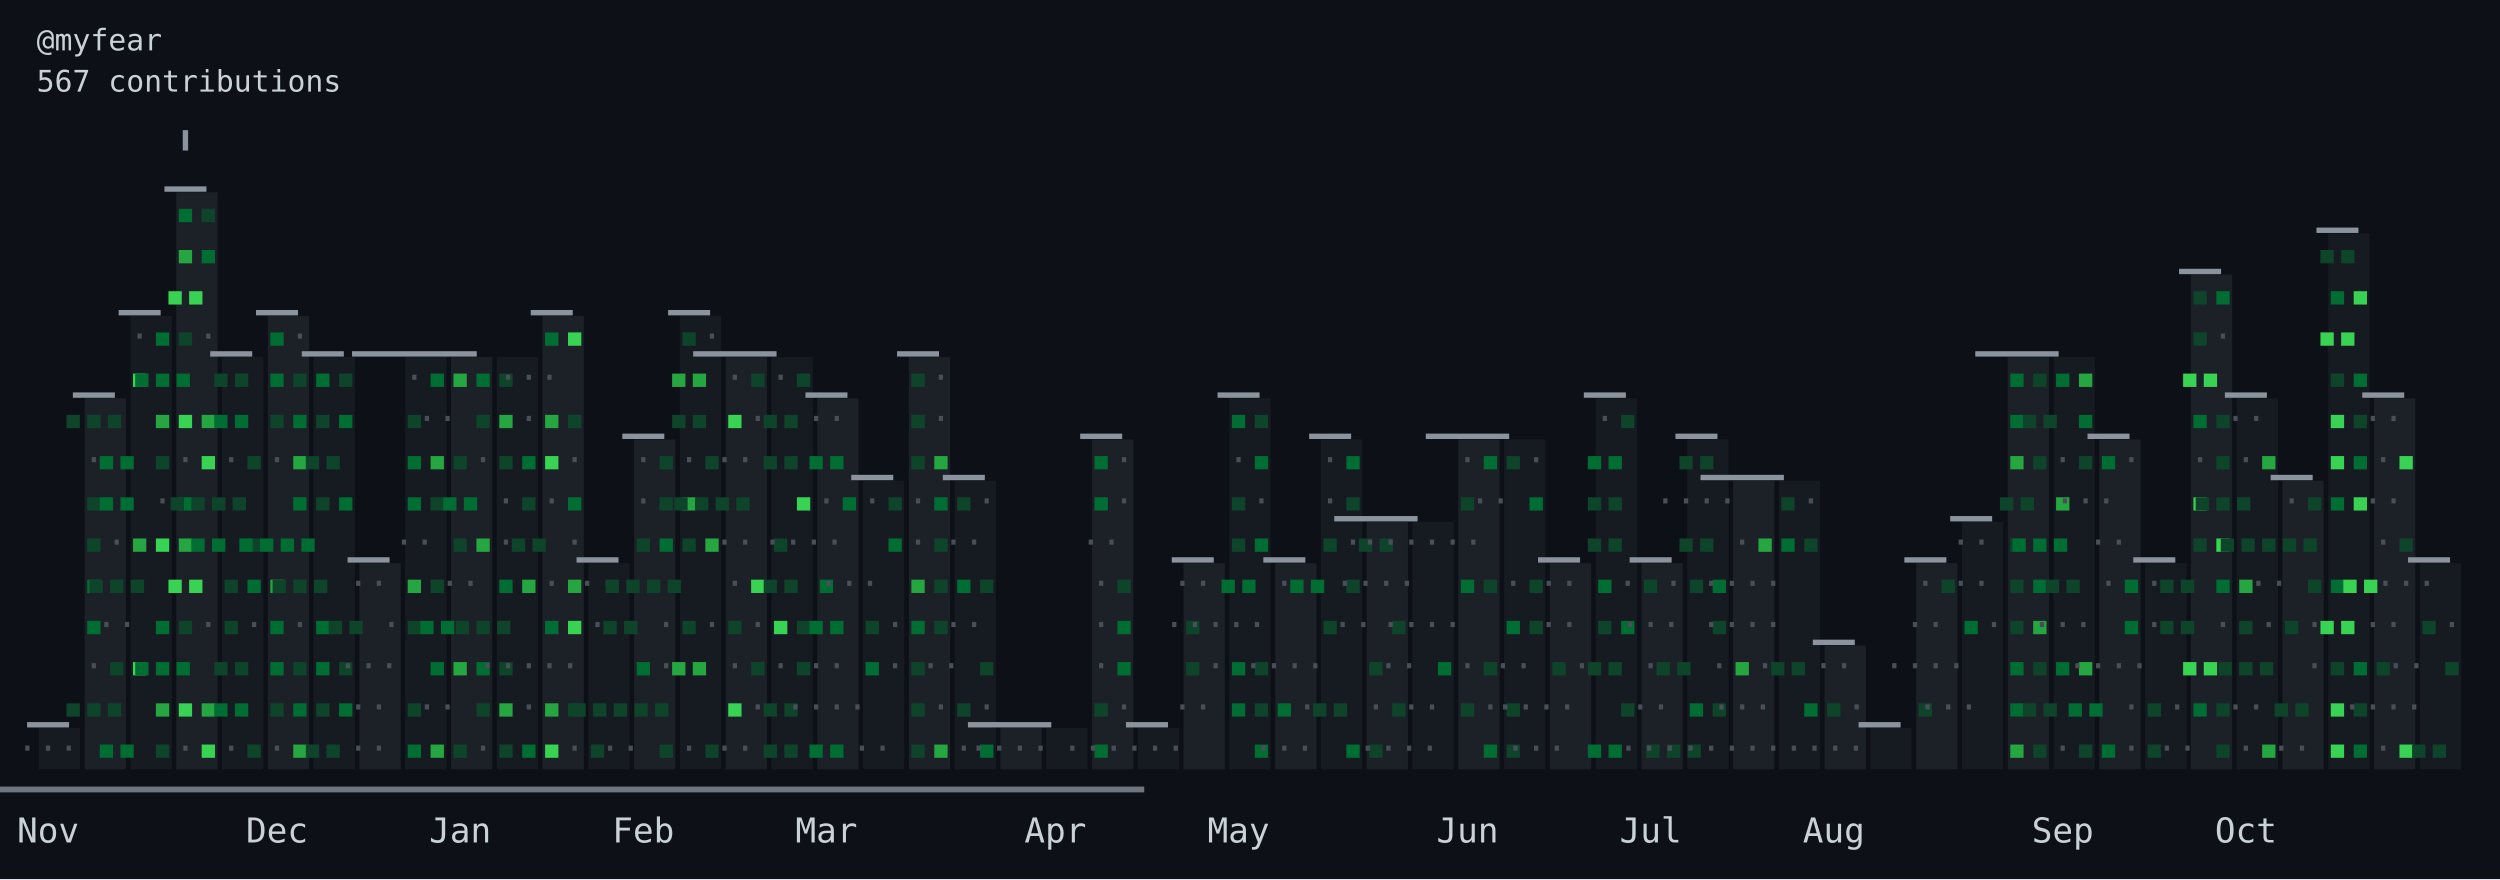
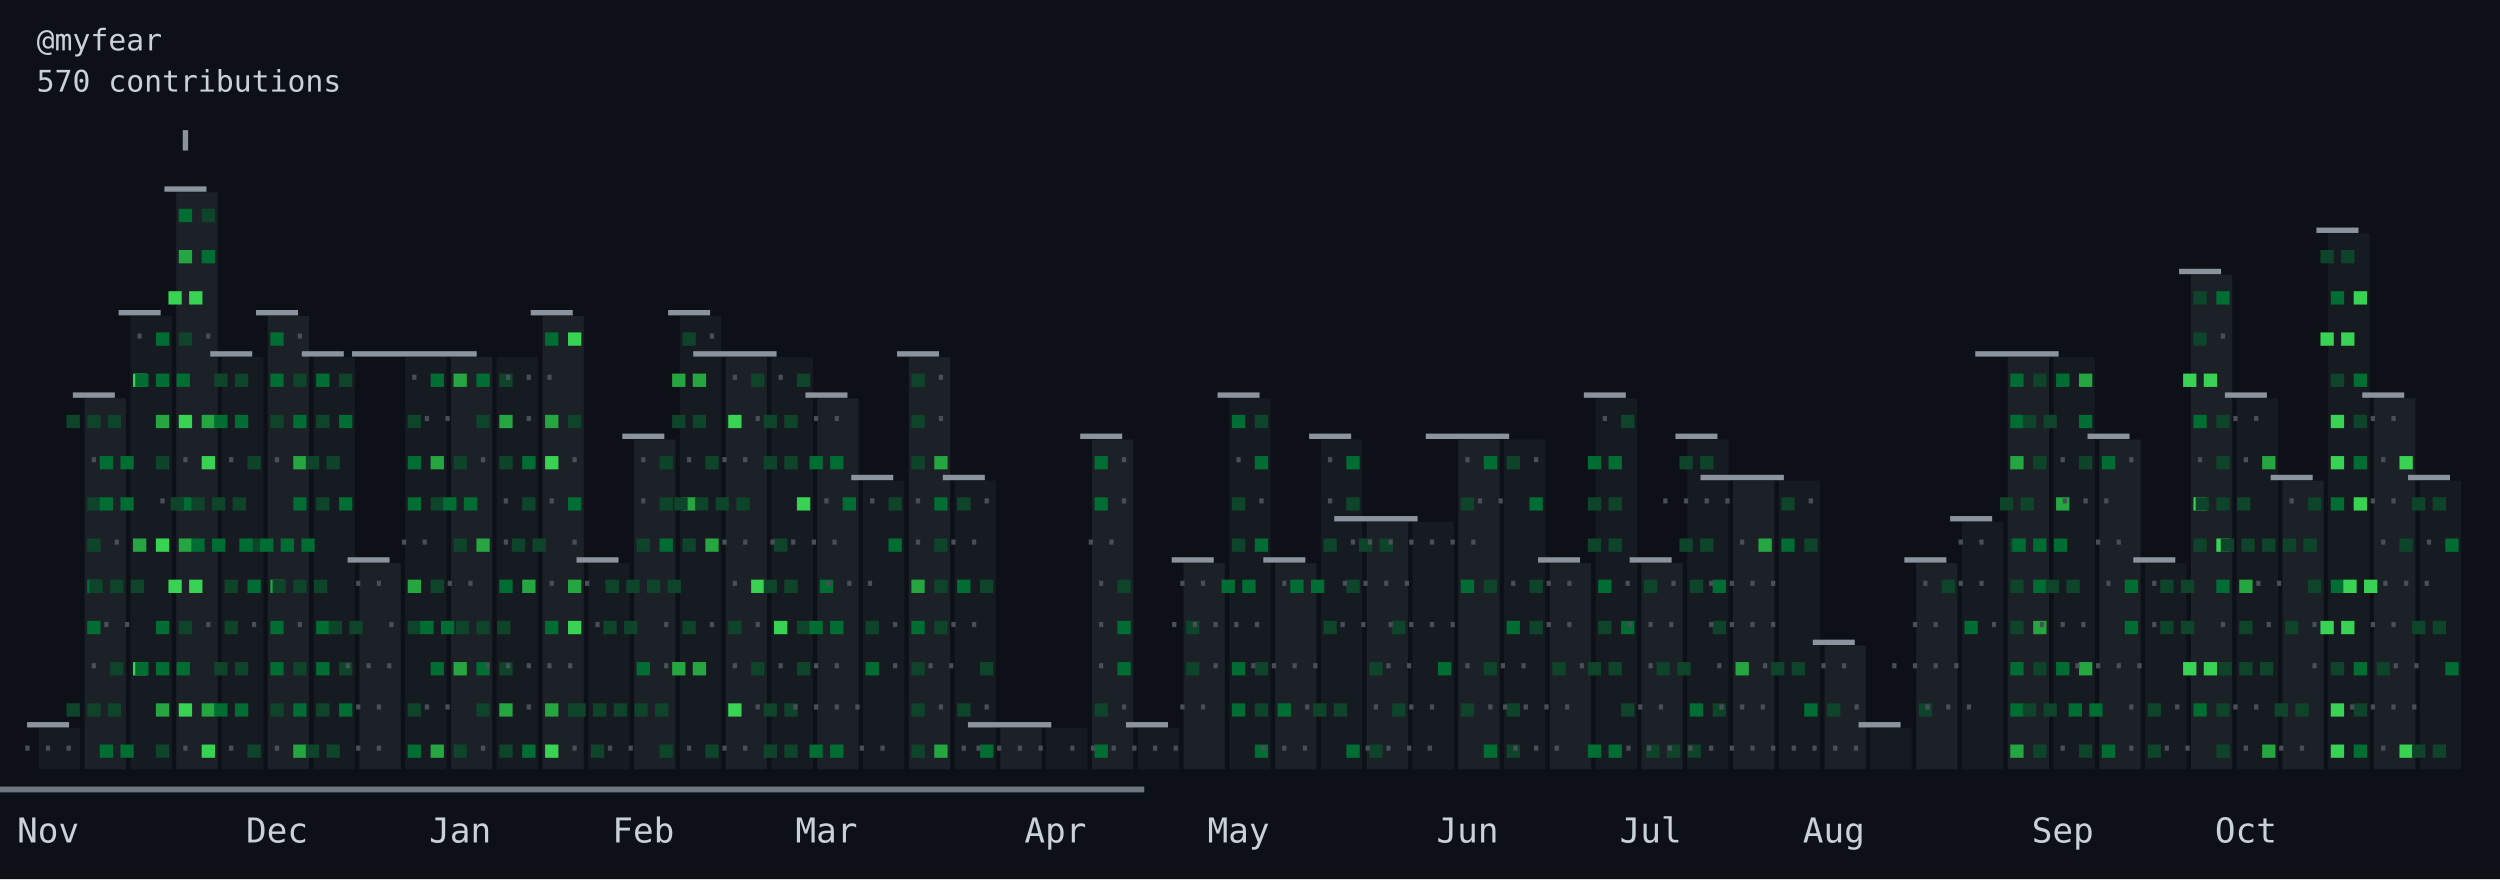
<svg xmlns="http://www.w3.org/2000/svg" width="1092" height="384" viewBox="0 0 1092 384" role="img" aria-labelledby="title desc">
  <rect width="100%" height="100%" fill="#0d1117" />
  <g font-family="ui-monospace, 'SF Mono', Menlo, Consolas, 'DejaVu Sans Mono', monospace" font-size="13" fill="#c9d1d9">
    <text x="16" y="22">@myfear</text>
-     <text x="16" y="40">567 contributions</text>
+     <text x="16" y="40">570 contributions</text>
  </g>
  <rect x="77" y="84" width="18" height="252" fill="#1c2128" />
  <rect x="1017" y="102" width="18" height="234" fill="#161b22" />
  <rect x="957" y="120" width="18" height="216" fill="#1c2128" />
  <rect x="57" y="138" width="18" height="198" fill="#161b22" />
  <rect x="117" y="138" width="18" height="198" fill="#1c2128" />
  <rect x="237" y="138" width="18" height="198" fill="#1c2128" />
  <rect x="297" y="138" width="18" height="198" fill="#161b22" />
  <rect x="97" y="156" width="18" height="180" fill="#161b22" />
  <rect x="137" y="156" width="18" height="180" fill="#161b22" />
  <rect x="177" y="156" width="18" height="180" fill="#161b22" />
  <rect x="197" y="156" width="18" height="180" fill="#1c2128" />
  <rect x="217" y="156" width="18" height="180" fill="#161b22" />
  <rect x="317" y="156" width="18" height="180" fill="#1c2128" />
  <rect x="337" y="156" width="18" height="180" fill="#161b22" />
  <rect x="397" y="156" width="18" height="180" fill="#1c2128" />
  <rect x="877" y="156" width="18" height="180" fill="#1c2128" />
  <rect x="897" y="156" width="18" height="180" fill="#161b22" />
  <rect x="37" y="174" width="18" height="162" fill="#1c2128" />
  <rect x="357" y="174" width="18" height="162" fill="#1c2128" />
  <rect x="537" y="174" width="18" height="162" fill="#161b22" />
  <rect x="697" y="174" width="18" height="162" fill="#161b22" />
  <rect x="977" y="174" width="18" height="162" fill="#161b22" />
  <rect x="1037" y="174" width="18" height="162" fill="#1c2128" />
  <rect x="277" y="192" width="18" height="144" fill="#1c2128" />
  <rect x="477" y="192" width="18" height="144" fill="#1c2128" />
  <rect x="577" y="192" width="18" height="144" fill="#161b22" />
  <rect x="637" y="192" width="18" height="144" fill="#1c2128" />
  <rect x="657" y="192" width="18" height="144" fill="#161b22" />
  <rect x="737" y="192" width="18" height="144" fill="#161b22" />
  <rect x="917" y="192" width="18" height="144" fill="#1c2128" />
  <rect x="377" y="210" width="18" height="126" fill="#161b22" />
  <rect x="417" y="210" width="18" height="126" fill="#161b22" />
  <rect x="757" y="210" width="18" height="126" fill="#1c2128" />
  <rect x="777" y="210" width="18" height="126" fill="#161b22" />
  <rect x="997" y="210" width="18" height="126" fill="#1c2128" />
+   <rect x="1057" y="210" width="18" height="126" fill="#161b22" />
  <rect x="597" y="228" width="18" height="108" fill="#1c2128" />
  <rect x="617" y="228" width="18" height="108" fill="#161b22" />
  <rect x="857" y="228" width="18" height="108" fill="#161b22" />
  <rect x="157" y="246" width="18" height="90" fill="#1c2128" />
  <rect x="257" y="246" width="18" height="90" fill="#161b22" />
  <rect x="517" y="246" width="18" height="90" fill="#1c2128" />
  <rect x="557" y="246" width="18" height="90" fill="#1c2128" />
  <rect x="677" y="246" width="18" height="90" fill="#1c2128" />
  <rect x="717" y="246" width="18" height="90" fill="#1c2128" />
  <rect x="837" y="246" width="18" height="90" fill="#1c2128" />
  <rect x="937" y="246" width="18" height="90" fill="#161b22" />
-   <rect x="1057" y="246" width="18" height="90" fill="#161b22" />
  <rect x="797" y="282" width="18" height="54" fill="#1c2128" />
  <rect x="17" y="318" width="18" height="18" fill="#161b22" />
  <rect x="437" y="318" width="18" height="18" fill="#1c2128" />
  <rect x="457" y="318" width="18" height="18" fill="#161b22" />
  <rect x="497" y="318" width="18" height="18" fill="#161b22" />
  <rect x="817" y="318" width="18" height="18" fill="#161b22" />
  <g font-family="ui-monospace, 'SF Mono', Menlo, Consolas, 'DejaVu Sans Mono', monospace" font-size="15" text-anchor="middle">
    <text x="81" y="62" fill="#8b949e">╻</text>
    <text x="81 91" y="80" fill="#8b949e">▁▁</text>
    <text x="81" y="98" fill="#006d32">▪</text>
    <text x="91" y="98" fill="#0e4429">▪</text>
    <text x="1021 1031" y="98" fill="#8b949e">▁▁</text>
    <text x="81" y="116" fill="#26a641">▪</text>
    <text x="91" y="116" fill="#006d32">▪</text>
    <text x="961 971" y="116" fill="#8b949e">▁▁</text>
    <text x="1021 1031" y="116" fill="#0e4429">▪▪</text>
    <text x="61 71" y="134" fill="#8b949e">▁▁</text>
    <text x="81 91" y="134" fill="#39d353">▪▪</text>
    <text x="121 131" y="134" fill="#8b949e">▁▁</text>
    <text x="241 251" y="134" fill="#8b949e">▁▁</text>
    <text x="301 311" y="134" fill="#8b949e">▁▁</text>
    <text x="961" y="134" fill="#0e4429">▪</text>
    <text x="971" y="134" fill="#006d32">▪</text>
    <text x="1021" y="134" fill="#006d32">▪</text>
    <text x="1031" y="134" fill="#39d353">▪</text>
    <text x="61" y="152" fill="#484f58">·</text>
    <text x="71" y="152" fill="#006d32">▪</text>
    <text x="81" y="152" fill="#0e4429">▪</text>
    <text x="91" y="152" fill="#484f58">·</text>
    <text x="101 111" y="152" fill="#8b949e">▁▁</text>
    <text x="121" y="152" fill="#006d32">▪</text>
    <text x="131" y="152" fill="#484f58">·</text>
    <text x="141 151" y="152" fill="#8b949e">▁▁</text>
    <text x="181 191 201 211 221 231" y="152" fill="#8b949e">▁▁▁▁▁▁</text>
    <text x="241" y="152" fill="#006d32">▪</text>
    <text x="251" y="152" fill="#39d353">▪</text>
    <text x="301" y="152" fill="#0e4429">▪</text>
    <text x="311" y="152" fill="#484f58">·</text>
    <text x="321 331 341 351" y="152" fill="#8b949e">▁▁▁▁</text>
    <text x="401 411" y="152" fill="#8b949e">▁▁</text>
    <text x="881 891 901 911" y="152" fill="#8b949e">▁▁▁▁</text>
    <text x="961" y="152" fill="#0e4429">▪</text>
    <text x="971" y="152" fill="#484f58">·</text>
    <text x="1021 1031" y="152" fill="#39d353">▪▪</text>
    <text x="41 51" y="170" fill="#8b949e">▁▁</text>
    <text x="61" y="170" fill="#39d353">▪</text>
    <text x="71 81 91" y="170" fill="#006d32">▪▪▪</text>
    <text x="101 111" y="170" fill="#0e4429">▪▪</text>
    <text x="121" y="170" fill="#006d32">▪</text>
    <text x="131" y="170" fill="#0e4429">▪</text>
    <text x="141" y="170" fill="#006d32">▪</text>
    <text x="151" y="170" fill="#0e4429">▪</text>
    <text x="181" y="170" fill="#484f58">·</text>
    <text x="191" y="170" fill="#006d32">▪</text>
    <text x="201" y="170" fill="#26a641">▪</text>
    <text x="211" y="170" fill="#006d32">▪</text>
    <text x="221" y="170" fill="#0e4429">▪</text>
    <text x="231 241 251" y="170" fill="#484f58">···</text>
    <text x="301 311" y="170" fill="#26a641">▪▪</text>
    <text x="321" y="170" fill="#484f58">·</text>
    <text x="331" y="170" fill="#0e4429">▪</text>
    <text x="341" y="170" fill="#484f58">·</text>
    <text x="351" y="170" fill="#0e4429">▪</text>
    <text x="361 371" y="170" fill="#8b949e">▁▁</text>
    <text x="401" y="170" fill="#0e4429">▪</text>
    <text x="411" y="170" fill="#484f58">·</text>
    <text x="541 551" y="170" fill="#8b949e">▁▁</text>
    <text x="701 711" y="170" fill="#8b949e">▁▁</text>
    <text x="881" y="170" fill="#006d32">▪</text>
    <text x="891" y="170" fill="#0e4429">▪</text>
    <text x="901" y="170" fill="#006d32">▪</text>
    <text x="911" y="170" fill="#26a641">▪</text>
    <text x="961 971" y="170" fill="#39d353">▪▪</text>
    <text x="981 991" y="170" fill="#8b949e">▁▁</text>
    <text x="1021" y="170" fill="#0e4429">▪</text>
    <text x="1031" y="170" fill="#006d32">▪</text>
    <text x="1041 1051" y="170" fill="#8b949e">▁▁</text>
    <text x="41 51 61" y="188" fill="#0e4429">▪▪▪</text>
    <text x="71" y="188" fill="#26a641">▪</text>
    <text x="81" y="188" fill="#39d353">▪</text>
    <text x="91" y="188" fill="#26a641">▪</text>
    <text x="101 111" y="188" fill="#006d32">▪▪</text>
    <text x="121" y="188" fill="#0e4429">▪</text>
    <text x="131" y="188" fill="#006d32">▪</text>
    <text x="141" y="188" fill="#0e4429">▪</text>
    <text x="151" y="188" fill="#006d32">▪</text>
    <text x="181" y="188" fill="#0e4429">▪</text>
    <text x="191 201" y="188" fill="#484f58">··</text>
    <text x="211" y="188" fill="#0e4429">▪</text>
    <text x="221" y="188" fill="#26a641">▪</text>
    <text x="231" y="188" fill="#484f58">·</text>
    <text x="241" y="188" fill="#26a641">▪</text>
    <text x="251" y="188" fill="#0e4429">▪</text>
    <text x="281 291" y="188" fill="#8b949e">▁▁</text>
    <text x="301 311" y="188" fill="#0e4429">▪▪</text>
    <text x="321" y="188" fill="#39d353">▪</text>
    <text x="331" y="188" fill="#484f58">·</text>
    <text x="341 351" y="188" fill="#0e4429">▪▪</text>
    <text x="361 371" y="188" fill="#484f58">··</text>
    <text x="401" y="188" fill="#0e4429">▪</text>
    <text x="411" y="188" fill="#484f58">·</text>
    <text x="481 491" y="188" fill="#8b949e">▁▁</text>
    <text x="541" y="188" fill="#006d32">▪</text>
    <text x="551" y="188" fill="#0e4429">▪</text>
    <text x="581 591" y="188" fill="#8b949e">▁▁</text>
    <text x="641 651 661 671" y="188" fill="#8b949e">▁▁▁▁</text>
    <text x="701" y="188" fill="#484f58">·</text>
    <text x="711" y="188" fill="#0e4429">▪</text>
    <text x="741 751" y="188" fill="#8b949e">▁▁</text>
    <text x="881" y="188" fill="#006d32">▪</text>
    <text x="891 901" y="188" fill="#0e4429">▪▪</text>
    <text x="911" y="188" fill="#006d32">▪</text>
    <text x="921 931" y="188" fill="#8b949e">▁▁</text>
    <text x="961" y="188" fill="#006d32">▪</text>
    <text x="971" y="188" fill="#0e4429">▪</text>
    <text x="981 991" y="188" fill="#484f58">··</text>
    <text x="1021" y="188" fill="#39d353">▪</text>
    <text x="1031" y="188" fill="#0e4429">▪</text>
    <text x="1041 1051" y="188" fill="#484f58">··</text>
    <text x="41" y="206" fill="#484f58">·</text>
    <text x="51 61" y="206" fill="#006d32">▪▪</text>
    <text x="71" y="206" fill="#0e4429">▪</text>
    <text x="81" y="206" fill="#484f58">·</text>
    <text x="91" y="206" fill="#39d353">▪</text>
    <text x="101" y="206" fill="#484f58">·</text>
    <text x="111" y="206" fill="#0e4429">▪</text>
    <text x="121" y="206" fill="#484f58">·</text>
    <text x="131" y="206" fill="#26a641">▪</text>
    <text x="141 151" y="206" fill="#0e4429">▪▪</text>
    <text x="181" y="206" fill="#006d32">▪</text>
    <text x="191" y="206" fill="#26a641">▪</text>
    <text x="201" y="206" fill="#0e4429">▪</text>
    <text x="211" y="206" fill="#484f58">·</text>
    <text x="221" y="206" fill="#0e4429">▪</text>
    <text x="231" y="206" fill="#006d32">▪</text>
    <text x="241" y="206" fill="#39d353">▪</text>
    <text x="251" y="206" fill="#484f58">·</text>
    <text x="281" y="206" fill="#484f58">·</text>
    <text x="291" y="206" fill="#0e4429">▪</text>
    <text x="301" y="206" fill="#484f58">·</text>
    <text x="311" y="206" fill="#0e4429">▪</text>
    <text x="321 331" y="206" fill="#484f58">··</text>
    <text x="341 351" y="206" fill="#0e4429">▪▪</text>
    <text x="361 371" y="206" fill="#006d32">▪▪</text>
    <text x="381 391" y="206" fill="#8b949e">▁▁</text>
    <text x="401" y="206" fill="#0e4429">▪</text>
    <text x="411" y="206" fill="#26a641">▪</text>
    <text x="421 431" y="206" fill="#8b949e">▁▁</text>
    <text x="481" y="206" fill="#006d32">▪</text>
    <text x="491" y="206" fill="#484f58">·</text>
    <text x="541" y="206" fill="#484f58">·</text>
    <text x="551" y="206" fill="#006d32">▪</text>
    <text x="581" y="206" fill="#484f58">·</text>
    <text x="591" y="206" fill="#006d32">▪</text>
    <text x="641" y="206" fill="#484f58">·</text>
    <text x="651" y="206" fill="#006d32">▪</text>
    <text x="661" y="206" fill="#0e4429">▪</text>
    <text x="671" y="206" fill="#484f58">·</text>
    <text x="701 711" y="206" fill="#006d32">▪▪</text>
    <text x="741 751" y="206" fill="#0e4429">▪▪</text>
    <text x="761 771 781 791" y="206" fill="#8b949e">▁▁▁▁</text>
    <text x="881" y="206" fill="#26a641">▪</text>
    <text x="891" y="206" fill="#0e4429">▪</text>
    <text x="901" y="206" fill="#484f58">·</text>
    <text x="911" y="206" fill="#0e4429">▪</text>
    <text x="921" y="206" fill="#006d32">▪</text>
    <text x="931" y="206" fill="#484f58">·</text>
    <text x="961" y="206" fill="#484f58">·</text>
    <text x="971" y="206" fill="#0e4429">▪</text>
    <text x="981" y="206" fill="#484f58">·</text>
    <text x="991" y="206" fill="#26a641">▪</text>
    <text x="1001 1011" y="206" fill="#8b949e">▁▁</text>
    <text x="1021" y="206" fill="#39d353">▪</text>
    <text x="1031" y="206" fill="#006d32">▪</text>
    <text x="1041" y="206" fill="#484f58">·</text>
    <text x="1051" y="206" fill="#39d353">▪</text>
+     <text x="1061 1071" y="206" fill="#8b949e">▁▁</text>
    <text x="41" y="224" fill="#0e4429">▪</text>
    <text x="51 61" y="224" fill="#006d32">▪▪</text>
    <text x="71" y="224" fill="#484f58">·</text>
    <text x="81" y="224" fill="#006d32">▪</text>
    <text x="91 101 111 121" y="224" fill="#0e4429">▪▪▪▪</text>
    <text x="131" y="224" fill="#006d32">▪</text>
    <text x="141" y="224" fill="#0e4429">▪</text>
    <text x="151" y="224" fill="#006d32">▪</text>
    <text x="181" y="224" fill="#006d32">▪</text>
    <text x="191" y="224" fill="#0e4429">▪</text>
    <text x="201 211" y="224" fill="#006d32">▪▪</text>
    <text x="221" y="224" fill="#484f58">·</text>
    <text x="231" y="224" fill="#0e4429">▪</text>
    <text x="241" y="224" fill="#484f58">·</text>
    <text x="251" y="224" fill="#006d32">▪</text>
    <text x="281" y="224" fill="#484f58">·</text>
    <text x="291" y="224" fill="#0e4429">▪</text>
    <text x="301" y="224" fill="#26a641">▪</text>
    <text x="311 321 331 341" y="224" fill="#0e4429">▪▪▪▪</text>
    <text x="351" y="224" fill="#39d353">▪</text>
    <text x="361" y="224" fill="#484f58">·</text>
    <text x="371" y="224" fill="#006d32">▪</text>
    <text x="381" y="224" fill="#484f58">·</text>
    <text x="391" y="224" fill="#0e4429">▪</text>
    <text x="401" y="224" fill="#484f58">·</text>
    <text x="411" y="224" fill="#006d32">▪</text>
    <text x="421" y="224" fill="#0e4429">▪</text>
    <text x="431" y="224" fill="#484f58">·</text>
    <text x="481" y="224" fill="#006d32">▪</text>
    <text x="491" y="224" fill="#484f58">·</text>
    <text x="541" y="224" fill="#0e4429">▪</text>
    <text x="551" y="224" fill="#484f58">·</text>
    <text x="581" y="224" fill="#484f58">·</text>
    <text x="591" y="224" fill="#0e4429">▪</text>
    <text x="601 611 621 631" y="224" fill="#8b949e">▁▁▁▁</text>
    <text x="641" y="224" fill="#0e4429">▪</text>
    <text x="651 661" y="224" fill="#484f58">··</text>
    <text x="671" y="224" fill="#006d32">▪</text>
    <text x="701 711" y="224" fill="#0e4429">▪▪</text>
    <text x="741 751 761 771" y="224" fill="#484f58">····</text>
    <text x="781" y="224" fill="#0e4429">▪</text>
    <text x="791" y="224" fill="#484f58">·</text>
    <text x="861 871" y="224" fill="#8b949e">▁▁</text>
    <text x="881 891" y="224" fill="#0e4429">▪▪</text>
    <text x="901" y="224" fill="#26a641">▪</text>
    <text x="911 921 931" y="224" fill="#484f58">···</text>
    <text x="961" y="224" fill="#39d353">▪</text>
    <text x="971 981 991" y="224" fill="#0e4429">▪▪▪</text>
    <text x="1001" y="224" fill="#484f58">·</text>
    <text x="1011" y="224" fill="#0e4429">▪</text>
    <text x="1021" y="224" fill="#006d32">▪</text>
    <text x="1031" y="224" fill="#39d353">▪</text>
    <text x="1041 1051" y="224" fill="#484f58">··</text>
+     <text x="1061 1071" y="224" fill="#0e4429">▪▪</text>
    <text x="41" y="242" fill="#0e4429">▪</text>
    <text x="51" y="242" fill="#484f58">·</text>
    <text x="61" y="242" fill="#26a641">▪</text>
    <text x="71" y="242" fill="#39d353">▪</text>
    <text x="81" y="242" fill="#26a641">▪</text>
    <text x="91 101" y="242" fill="#006d32">▪▪</text>
    <text x="111" y="242" fill="#0e4429">▪</text>
    <text x="121 131 141 151" y="242" fill="#006d32">▪▪▪▪</text>
    <text x="161 171" y="242" fill="#8b949e">▁▁</text>
    <text x="181 191" y="242" fill="#484f58">··</text>
    <text x="201" y="242" fill="#0e4429">▪</text>
    <text x="211" y="242" fill="#26a641">▪</text>
    <text x="221" y="242" fill="#484f58">·</text>
    <text x="231 241" y="242" fill="#0e4429">▪▪</text>
    <text x="251" y="242" fill="#484f58">·</text>
    <text x="261 271" y="242" fill="#8b949e">▁▁</text>
    <text x="281" y="242" fill="#0e4429">▪</text>
    <text x="291" y="242" fill="#006d32">▪</text>
    <text x="301" y="242" fill="#0e4429">▪</text>
    <text x="311" y="242" fill="#26a641">▪</text>
    <text x="321 331" y="242" fill="#484f58">··</text>
    <text x="341" y="242" fill="#0e4429">▪</text>
    <text x="351 361 371 381" y="242" fill="#484f58">····</text>
    <text x="391" y="242" fill="#006d32">▪</text>
    <text x="401" y="242" fill="#484f58">·</text>
    <text x="411" y="242" fill="#0e4429">▪</text>
    <text x="421 431" y="242" fill="#484f58">··</text>
    <text x="481 491" y="242" fill="#484f58">··</text>
    <text x="521 531" y="242" fill="#8b949e">▁▁</text>
    <text x="541" y="242" fill="#0e4429">▪</text>
    <text x="551" y="242" fill="#006d32">▪</text>
    <text x="561 571" y="242" fill="#8b949e">▁▁</text>
    <text x="581" y="242" fill="#0e4429">▪</text>
    <text x="591" y="242" fill="#484f58">·</text>
    <text x="601 611" y="242" fill="#0e4429">▪▪</text>
    <text x="621 631 641 651 661 671" y="242" fill="#484f58">······</text>
    <text x="681 691" y="242" fill="#8b949e">▁▁</text>
    <text x="701 711" y="242" fill="#0e4429">▪▪</text>
    <text x="721 731" y="242" fill="#8b949e">▁▁</text>
    <text x="741 751" y="242" fill="#0e4429">▪▪</text>
    <text x="761" y="242" fill="#484f58">·</text>
    <text x="771" y="242" fill="#26a641">▪</text>
    <text x="781" y="242" fill="#006d32">▪</text>
    <text x="791" y="242" fill="#0e4429">▪</text>
    <text x="841 851" y="242" fill="#8b949e">▁▁</text>
    <text x="861 871" y="242" fill="#484f58">··</text>
    <text x="881" y="242" fill="#0e4429">▪</text>
    <text x="891 901 911" y="242" fill="#006d32">▪▪▪</text>
    <text x="921 931" y="242" fill="#484f58">··</text>
    <text x="941 951" y="242" fill="#8b949e">▁▁</text>
    <text x="961" y="242" fill="#0e4429">▪</text>
    <text x="971" y="242" fill="#39d353">▪</text>
    <text x="981" y="242" fill="#484f58">·</text>
    <text x="991 1001 1011 1021 1031" y="242" fill="#0e4429">▪▪▪▪▪</text>
    <text x="1041" y="242" fill="#484f58">·</text>
    <text x="1051" y="242" fill="#0e4429">▪</text>
-     <text x="1061 1071" y="242" fill="#8b949e">▁▁</text>
+     <text x="1061" y="242" fill="#484f58">·</text>
+     <text x="1071" y="242" fill="#006d32">▪</text>
    <text x="41" y="260" fill="#006d32">▪</text>
    <text x="51 61 71" y="260" fill="#0e4429">▪▪▪</text>
    <text x="81 91" y="260" fill="#39d353">▪▪</text>
    <text x="101" y="260" fill="#0e4429">▪</text>
    <text x="111" y="260" fill="#006d32">▪</text>
    <text x="121" y="260" fill="#26a641">▪</text>
    <text x="131 141 151" y="260" fill="#0e4429">▪▪▪</text>
    <text x="161 171" y="260" fill="#484f58">··</text>
    <text x="181" y="260" fill="#26a641">▪</text>
    <text x="191" y="260" fill="#0e4429">▪</text>
    <text x="201 211" y="260" fill="#484f58">··</text>
    <text x="221" y="260" fill="#006d32">▪</text>
    <text x="231" y="260" fill="#26a641">▪</text>
    <text x="241" y="260" fill="#484f58">·</text>
    <text x="251" y="260" fill="#26a641">▪</text>
    <text x="261 271" y="260" fill="#484f58">··</text>
    <text x="281 291 301 311" y="260" fill="#0e4429">▪▪▪▪</text>
    <text x="321" y="260" fill="#484f58">·</text>
    <text x="331" y="260" fill="#39d353">▪</text>
    <text x="341 351" y="260" fill="#0e4429">▪▪</text>
    <text x="361" y="260" fill="#006d32">▪</text>
    <text x="371 381 391" y="260" fill="#484f58">···</text>
    <text x="401" y="260" fill="#26a641">▪</text>
    <text x="411" y="260" fill="#0e4429">▪</text>
    <text x="421" y="260" fill="#006d32">▪</text>
    <text x="431" y="260" fill="#0e4429">▪</text>
    <text x="481" y="260" fill="#484f58">·</text>
    <text x="491" y="260" fill="#0e4429">▪</text>
    <text x="521 531" y="260" fill="#484f58">··</text>
    <text x="541 551" y="260" fill="#006d32">▪▪</text>
    <text x="561" y="260" fill="#484f58">·</text>
    <text x="571 581" y="260" fill="#006d32">▪▪</text>
    <text x="591" y="260" fill="#0e4429">▪</text>
    <text x="601 611 621 631" y="260" fill="#484f58">····</text>
    <text x="641" y="260" fill="#006d32">▪</text>
    <text x="651" y="260" fill="#0e4429">▪</text>
    <text x="661" y="260" fill="#484f58">·</text>
    <text x="671" y="260" fill="#0e4429">▪</text>
    <text x="681 691" y="260" fill="#484f58">··</text>
    <text x="701" y="260" fill="#006d32">▪</text>
    <text x="711" y="260" fill="#484f58">·</text>
    <text x="721" y="260" fill="#0e4429">▪</text>
    <text x="731" y="260" fill="#484f58">·</text>
    <text x="741" y="260" fill="#0e4429">▪</text>
    <text x="751" y="260" fill="#006d32">▪</text>
    <text x="761 771 781 791" y="260" fill="#484f58">····</text>
    <text x="841" y="260" fill="#484f58">·</text>
    <text x="851" y="260" fill="#0e4429">▪</text>
    <text x="861 871" y="260" fill="#484f58">··</text>
    <text x="881" y="260" fill="#0e4429">▪</text>
    <text x="891" y="260" fill="#006d32">▪</text>
    <text x="901 911" y="260" fill="#0e4429">▪▪</text>
    <text x="921" y="260" fill="#484f58">·</text>
    <text x="931" y="260" fill="#006d32">▪</text>
    <text x="941" y="260" fill="#484f58">·</text>
    <text x="951 961" y="260" fill="#0e4429">▪▪</text>
    <text x="971" y="260" fill="#006d32">▪</text>
    <text x="981" y="260" fill="#26a641">▪</text>
    <text x="991 1001" y="260" fill="#484f58">··</text>
    <text x="1011" y="260" fill="#0e4429">▪</text>
    <text x="1021" y="260" fill="#006d32">▪</text>
    <text x="1031 1041" y="260" fill="#39d353">▪▪</text>
    <text x="1051 1061 1071" y="260" fill="#484f58">···</text>
    <text x="41" y="278" fill="#006d32">▪</text>
    <text x="51 61" y="278" fill="#484f58">··</text>
    <text x="71" y="278" fill="#006d32">▪</text>
    <text x="81" y="278" fill="#0e4429">▪</text>
    <text x="91" y="278" fill="#484f58">·</text>
    <text x="101" y="278" fill="#0e4429">▪</text>
    <text x="111" y="278" fill="#484f58">·</text>
    <text x="121" y="278" fill="#006d32">▪</text>
    <text x="131" y="278" fill="#484f58">·</text>
    <text x="141" y="278" fill="#006d32">▪</text>
    <text x="151 161" y="278" fill="#0e4429">▪▪</text>
    <text x="171" y="278" fill="#484f58">·</text>
    <text x="181" y="278" fill="#0e4429">▪</text>
    <text x="191 201" y="278" fill="#006d32">▪▪</text>
    <text x="211 221 231" y="278" fill="#0e4429">▪▪▪</text>
    <text x="241" y="278" fill="#006d32">▪</text>
    <text x="251" y="278" fill="#39d353">▪</text>
    <text x="261" y="278" fill="#484f58">·</text>
    <text x="271 281" y="278" fill="#0e4429">▪▪</text>
    <text x="291" y="278" fill="#484f58">·</text>
    <text x="301" y="278" fill="#0e4429">▪</text>
    <text x="311" y="278" fill="#484f58">·</text>
    <text x="321" y="278" fill="#0e4429">▪</text>
    <text x="331" y="278" fill="#484f58">·</text>
    <text x="341" y="278" fill="#39d353">▪</text>
    <text x="351" y="278" fill="#0e4429">▪</text>
    <text x="361 371" y="278" fill="#006d32">▪▪</text>
    <text x="381" y="278" fill="#0e4429">▪</text>
    <text x="391" y="278" fill="#484f58">·</text>
    <text x="401" y="278" fill="#006d32">▪</text>
    <text x="411" y="278" fill="#0e4429">▪</text>
    <text x="421 431" y="278" fill="#484f58">··</text>
    <text x="481" y="278" fill="#484f58">·</text>
    <text x="491" y="278" fill="#006d32">▪</text>
    <text x="521" y="278" fill="#0e4429">▪</text>
    <text x="531 541 551 561 571" y="278" fill="#484f58">·····</text>
    <text x="581" y="278" fill="#0e4429">▪</text>
    <text x="591 601" y="278" fill="#484f58">··</text>
    <text x="611" y="278" fill="#0e4429">▪</text>
    <text x="621 631 641 651" y="278" fill="#484f58">····</text>
    <text x="661" y="278" fill="#006d32">▪</text>
    <text x="671" y="278" fill="#0e4429">▪</text>
    <text x="681 691" y="278" fill="#484f58">··</text>
    <text x="701" y="278" fill="#0e4429">▪</text>
    <text x="711" y="278" fill="#006d32">▪</text>
    <text x="721 731 741" y="278" fill="#484f58">···</text>
    <text x="751" y="278" fill="#0e4429">▪</text>
    <text x="761 771 781 791" y="278" fill="#484f58">····</text>
    <text x="801 811" y="278" fill="#8b949e">▁▁</text>
    <text x="841 851" y="278" fill="#484f58">··</text>
    <text x="861" y="278" fill="#006d32">▪</text>
    <text x="871" y="278" fill="#484f58">·</text>
    <text x="881" y="278" fill="#0e4429">▪</text>
    <text x="891" y="278" fill="#26a641">▪</text>
    <text x="901 911 921" y="278" fill="#484f58">···</text>
    <text x="931" y="278" fill="#006d32">▪</text>
    <text x="941" y="278" fill="#484f58">·</text>
    <text x="951 961" y="278" fill="#0e4429">▪▪</text>
    <text x="971" y="278" fill="#484f58">·</text>
    <text x="981" y="278" fill="#0e4429">▪</text>
    <text x="991" y="278" fill="#484f58">·</text>
    <text x="1001" y="278" fill="#0e4429">▪</text>
    <text x="1011" y="278" fill="#484f58">·</text>
    <text x="1021 1031" y="278" fill="#39d353">▪▪</text>
    <text x="1041 1051" y="278" fill="#484f58">··</text>
-     <text x="1061" y="278" fill="#0e4429">▪</text>
-     <text x="1071" y="278" fill="#484f58">·</text>
+     <text x="1061 1071" y="278" fill="#0e4429">▪▪</text>
    <text x="41" y="296" fill="#484f58">·</text>
    <text x="51" y="296" fill="#0e4429">▪</text>
    <text x="61" y="296" fill="#39d353">▪</text>
    <text x="71 81 91" y="296" fill="#006d32">▪▪▪</text>
    <text x="101 111" y="296" fill="#0e4429">▪▪</text>
    <text x="121" y="296" fill="#006d32">▪</text>
    <text x="131" y="296" fill="#0e4429">▪</text>
    <text x="141" y="296" fill="#006d32">▪</text>
    <text x="151" y="296" fill="#0e4429">▪</text>
    <text x="161 171 181" y="296" fill="#484f58">···</text>
    <text x="191" y="296" fill="#006d32">▪</text>
    <text x="201" y="296" fill="#26a641">▪</text>
    <text x="211" y="296" fill="#006d32">▪</text>
    <text x="221" y="296" fill="#0e4429">▪</text>
    <text x="231 241 251 261 271" y="296" fill="#484f58">·····</text>
    <text x="281" y="296" fill="#006d32">▪</text>
    <text x="291" y="296" fill="#484f58">·</text>
    <text x="301 311" y="296" fill="#26a641">▪▪</text>
    <text x="321" y="296" fill="#484f58">·</text>
    <text x="331" y="296" fill="#0e4429">▪</text>
    <text x="341" y="296" fill="#484f58">·</text>
    <text x="351" y="296" fill="#0e4429">▪</text>
    <text x="361 371" y="296" fill="#484f58">··</text>
    <text x="381" y="296" fill="#006d32">▪</text>
    <text x="391" y="296" fill="#484f58">·</text>
    <text x="401" y="296" fill="#0e4429">▪</text>
    <text x="411 421" y="296" fill="#484f58">··</text>
    <text x="431" y="296" fill="#0e4429">▪</text>
    <text x="481" y="296" fill="#484f58">·</text>
    <text x="491" y="296" fill="#006d32">▪</text>
    <text x="521" y="296" fill="#0e4429">▪</text>
    <text x="531" y="296" fill="#484f58">·</text>
    <text x="541" y="296" fill="#006d32">▪</text>
    <text x="551" y="296" fill="#0e4429">▪</text>
    <text x="561 571 581 591" y="296" fill="#484f58">····</text>
    <text x="601" y="296" fill="#0e4429">▪</text>
    <text x="611 621" y="296" fill="#484f58">··</text>
    <text x="631" y="296" fill="#006d32">▪</text>
    <text x="641" y="296" fill="#484f58">·</text>
    <text x="651" y="296" fill="#0e4429">▪</text>
    <text x="661 671" y="296" fill="#484f58">··</text>
    <text x="681" y="296" fill="#0e4429">▪</text>
    <text x="691" y="296" fill="#484f58">·</text>
    <text x="701 711" y="296" fill="#0e4429">▪▪</text>
    <text x="721" y="296" fill="#484f58">·</text>
    <text x="731 741" y="296" fill="#0e4429">▪▪</text>
    <text x="751" y="296" fill="#484f58">·</text>
    <text x="761" y="296" fill="#26a641">▪</text>
    <text x="771" y="296" fill="#484f58">·</text>
    <text x="781 791" y="296" fill="#0e4429">▪▪</text>
    <text x="801 811" y="296" fill="#484f58">··</text>
    <text x="841 851 861 871" y="296" fill="#484f58">····</text>
    <text x="881" y="296" fill="#006d32">▪</text>
    <text x="891" y="296" fill="#0e4429">▪</text>
    <text x="901" y="296" fill="#006d32">▪</text>
    <text x="911" y="296" fill="#26a641">▪</text>
    <text x="921 931 941 951" y="296" fill="#484f58">····</text>
    <text x="961 971" y="296" fill="#39d353">▪▪</text>
    <text x="981 991 1001" y="296" fill="#0e4429">▪▪▪</text>
    <text x="1011" y="296" fill="#484f58">·</text>
    <text x="1021" y="296" fill="#0e4429">▪</text>
    <text x="1031" y="296" fill="#006d32">▪</text>
    <text x="1041" y="296" fill="#0e4429">▪</text>
    <text x="1051 1061" y="296" fill="#484f58">··</text>
-     <text x="1071" y="296" fill="#0e4429">▪</text>
+     <text x="1071" y="296" fill="#006d32">▪</text>
    <text x="21 31" y="314" fill="#8b949e">▁▁</text>
    <text x="41 51 61" y="314" fill="#0e4429">▪▪▪</text>
    <text x="71" y="314" fill="#26a641">▪</text>
    <text x="81" y="314" fill="#39d353">▪</text>
    <text x="91" y="314" fill="#26a641">▪</text>
    <text x="101 111" y="314" fill="#006d32">▪▪</text>
    <text x="121" y="314" fill="#0e4429">▪</text>
    <text x="131" y="314" fill="#006d32">▪</text>
    <text x="141" y="314" fill="#0e4429">▪</text>
    <text x="151" y="314" fill="#006d32">▪</text>
    <text x="161 171" y="314" fill="#484f58">··</text>
    <text x="181" y="314" fill="#0e4429">▪</text>
    <text x="191 201" y="314" fill="#484f58">··</text>
    <text x="211" y="314" fill="#0e4429">▪</text>
    <text x="221" y="314" fill="#26a641">▪</text>
    <text x="231" y="314" fill="#484f58">·</text>
    <text x="241" y="314" fill="#26a641">▪</text>
    <text x="251" y="314" fill="#0e4429">▪</text>
    <text x="261" y="314" fill="#484f58">·</text>
    <text x="271 281 291 301 311" y="314" fill="#0e4429">▪▪▪▪▪</text>
    <text x="321" y="314" fill="#39d353">▪</text>
    <text x="331" y="314" fill="#484f58">·</text>
    <text x="341 351" y="314" fill="#0e4429">▪▪</text>
    <text x="361 371 381 391" y="314" fill="#484f58">····</text>
    <text x="401" y="314" fill="#0e4429">▪</text>
    <text x="411" y="314" fill="#484f58">·</text>
    <text x="421" y="314" fill="#0e4429">▪</text>
    <text x="431" y="314" fill="#484f58">·</text>
    <text x="441 451 461 471" y="314" fill="#8b949e">▁▁▁▁</text>
    <text x="481" y="314" fill="#0e4429">▪</text>
    <text x="491" y="314" fill="#484f58">·</text>
    <text x="501 511" y="314" fill="#8b949e">▁▁</text>
    <text x="521 531" y="314" fill="#484f58">··</text>
    <text x="541" y="314" fill="#006d32">▪</text>
    <text x="551" y="314" fill="#0e4429">▪</text>
    <text x="561" y="314" fill="#006d32">▪</text>
    <text x="571" y="314" fill="#484f58">·</text>
    <text x="581 591" y="314" fill="#0e4429">▪▪</text>
    <text x="601" y="314" fill="#484f58">·</text>
    <text x="611" y="314" fill="#0e4429">▪</text>
    <text x="621 631" y="314" fill="#484f58">··</text>
    <text x="641" y="314" fill="#0e4429">▪</text>
    <text x="651" y="314" fill="#484f58">·</text>
    <text x="661" y="314" fill="#0e4429">▪</text>
    <text x="671 681 691 701" y="314" fill="#484f58">····</text>
    <text x="711" y="314" fill="#0e4429">▪</text>
    <text x="721 731" y="314" fill="#484f58">··</text>
    <text x="741" y="314" fill="#006d32">▪</text>
    <text x="751" y="314" fill="#0e4429">▪</text>
    <text x="761 771 781" y="314" fill="#484f58">···</text>
    <text x="791" y="314" fill="#006d32">▪</text>
    <text x="801" y="314" fill="#0e4429">▪</text>
    <text x="811" y="314" fill="#484f58">·</text>
    <text x="821 831" y="314" fill="#8b949e">▁▁</text>
    <text x="841" y="314" fill="#0e4429">▪</text>
    <text x="851 861 871" y="314" fill="#484f58">···</text>
    <text x="881" y="314" fill="#006d32">▪</text>
    <text x="891 901" y="314" fill="#0e4429">▪▪</text>
    <text x="911 921" y="314" fill="#006d32">▪▪</text>
    <text x="931" y="314" fill="#484f58">·</text>
    <text x="941" y="314" fill="#0e4429">▪</text>
    <text x="951" y="314" fill="#484f58">·</text>
    <text x="961" y="314" fill="#006d32">▪</text>
    <text x="971" y="314" fill="#0e4429">▪</text>
    <text x="981 991" y="314" fill="#484f58">··</text>
    <text x="1001 1011" y="314" fill="#0e4429">▪▪</text>
    <text x="1021" y="314" fill="#39d353">▪</text>
    <text x="1031" y="314" fill="#0e4429">▪</text>
    <text x="1041 1051 1061 1071" y="314" fill="#484f58">····</text>
    <text x="21 31 41" y="332" fill="#484f58">···</text>
    <text x="51 61" y="332" fill="#006d32">▪▪</text>
    <text x="71" y="332" fill="#0e4429">▪</text>
    <text x="81" y="332" fill="#484f58">·</text>
    <text x="91" y="332" fill="#39d353">▪</text>
    <text x="101" y="332" fill="#484f58">·</text>
    <text x="111" y="332" fill="#0e4429">▪</text>
    <text x="121" y="332" fill="#484f58">·</text>
    <text x="131" y="332" fill="#26a641">▪</text>
    <text x="141 151" y="332" fill="#0e4429">▪▪</text>
    <text x="161 171" y="332" fill="#484f58">··</text>
    <text x="181" y="332" fill="#006d32">▪</text>
    <text x="191" y="332" fill="#26a641">▪</text>
    <text x="201" y="332" fill="#0e4429">▪</text>
    <text x="211" y="332" fill="#484f58">·</text>
    <text x="221" y="332" fill="#0e4429">▪</text>
    <text x="231" y="332" fill="#006d32">▪</text>
    <text x="241" y="332" fill="#39d353">▪</text>
    <text x="251" y="332" fill="#484f58">·</text>
    <text x="261" y="332" fill="#0e4429">▪</text>
    <text x="271 281" y="332" fill="#484f58">··</text>
    <text x="291" y="332" fill="#0e4429">▪</text>
    <text x="301" y="332" fill="#484f58">·</text>
    <text x="311" y="332" fill="#0e4429">▪</text>
    <text x="321 331" y="332" fill="#484f58">··</text>
    <text x="341 351" y="332" fill="#0e4429">▪▪</text>
    <text x="361 371" y="332" fill="#006d32">▪▪</text>
    <text x="381 391" y="332" fill="#484f58">··</text>
    <text x="401" y="332" fill="#0e4429">▪</text>
    <text x="411" y="332" fill="#26a641">▪</text>
    <text x="421" y="332" fill="#484f58">·</text>
    <text x="431" y="332" fill="#006d32">▪</text>
    <text x="441 451 461 471" y="332" fill="#484f58">····</text>
    <text x="481" y="332" fill="#006d32">▪</text>
    <text x="491 501 511 521 531 541" y="332" fill="#484f58">······</text>
    <text x="551" y="332" fill="#006d32">▪</text>
    <text x="561 571 581" y="332" fill="#484f58">···</text>
    <text x="591" y="332" fill="#006d32">▪</text>
    <text x="601" y="332" fill="#0e4429">▪</text>
    <text x="611 621 631 641" y="332" fill="#484f58">····</text>
    <text x="651" y="332" fill="#006d32">▪</text>
    <text x="661" y="332" fill="#0e4429">▪</text>
    <text x="671 681 691" y="332" fill="#484f58">···</text>
    <text x="701 711" y="332" fill="#006d32">▪▪</text>
    <text x="721" y="332" fill="#484f58">·</text>
    <text x="731 741 751" y="332" fill="#0e4429">▪▪▪</text>
    <text x="761 771 781 791 801 811 821 831 841 851 861 871" y="332" fill="#484f58">············</text>
    <text x="881" y="332" fill="#26a641">▪</text>
    <text x="891" y="332" fill="#0e4429">▪</text>
    <text x="901" y="332" fill="#484f58">·</text>
    <text x="911" y="332" fill="#0e4429">▪</text>
    <text x="921" y="332" fill="#006d32">▪</text>
    <text x="931" y="332" fill="#484f58">·</text>
    <text x="941" y="332" fill="#0e4429">▪</text>
    <text x="951 961" y="332" fill="#484f58">··</text>
    <text x="971" y="332" fill="#0e4429">▪</text>
    <text x="981" y="332" fill="#484f58">·</text>
    <text x="991" y="332" fill="#26a641">▪</text>
    <text x="1001 1011" y="332" fill="#484f58">··</text>
    <text x="1021" y="332" fill="#39d353">▪</text>
    <text x="1031" y="332" fill="#006d32">▪</text>
    <text x="1041" y="332" fill="#484f58">·</text>
    <text x="1051" y="332" fill="#39d353">▪</text>
    <text x="1061 1071" y="332" fill="#0e4429">▪▪</text>
    <text x="21 31 41 51 61 71 81 91 101 111 121 131 141 151 161 171 181 191 201 211 221 231 241 251 261 271 281 291 301 311 321 331 341 351 361 371 381 391 401 411 421 431 441 451 461 471 481 491 501 511 521 531 541 551 561 571 581 591 601 611 621 631 641 651 661 671 681 691 701 711 721 731 741 751 761 771 781 791 801 811 821 831 841 851 861 871 881 891 901 911 921 931 941 951 961 971 981 991 1001 1011 1021 1031 1041 1051 1061 1071" y="350" fill="#6e7681">━━━━━━━━━━━━━━━━━━━━━━━━━━━━━━━━━━━━━━━━━━━━━━━━━━━━━━━━━━━━━━━━━━━━━━━━━━━━━━━━━━━━━━━━━━━━━━━━━━━━━━━━━━</text>
    <text x="21 31 41" y="368" fill="#c9d1d9">Nov</text>
    <text x="121 131 141" y="368" fill="#c9d1d9">Dec</text>
    <text x="201 211 221" y="368" fill="#c9d1d9">Jan</text>
    <text x="281 291 301" y="368" fill="#c9d1d9">Feb</text>
    <text x="361 371 381" y="368" fill="#c9d1d9">Mar</text>
    <text x="461 471 481" y="368" fill="#c9d1d9">Apr</text>
    <text x="541 551 561" y="368" fill="#c9d1d9">May</text>
    <text x="641 651 661" y="368" fill="#c9d1d9">Jun</text>
    <text x="721 731 741" y="368" fill="#c9d1d9">Jul</text>
    <text x="801 811 821" y="368" fill="#c9d1d9">Aug</text>
    <text x="901 911 921" y="368" fill="#c9d1d9">Sep</text>
    <text x="981 991 1001" y="368" fill="#c9d1d9">Oct</text>
  </g>
</svg>
